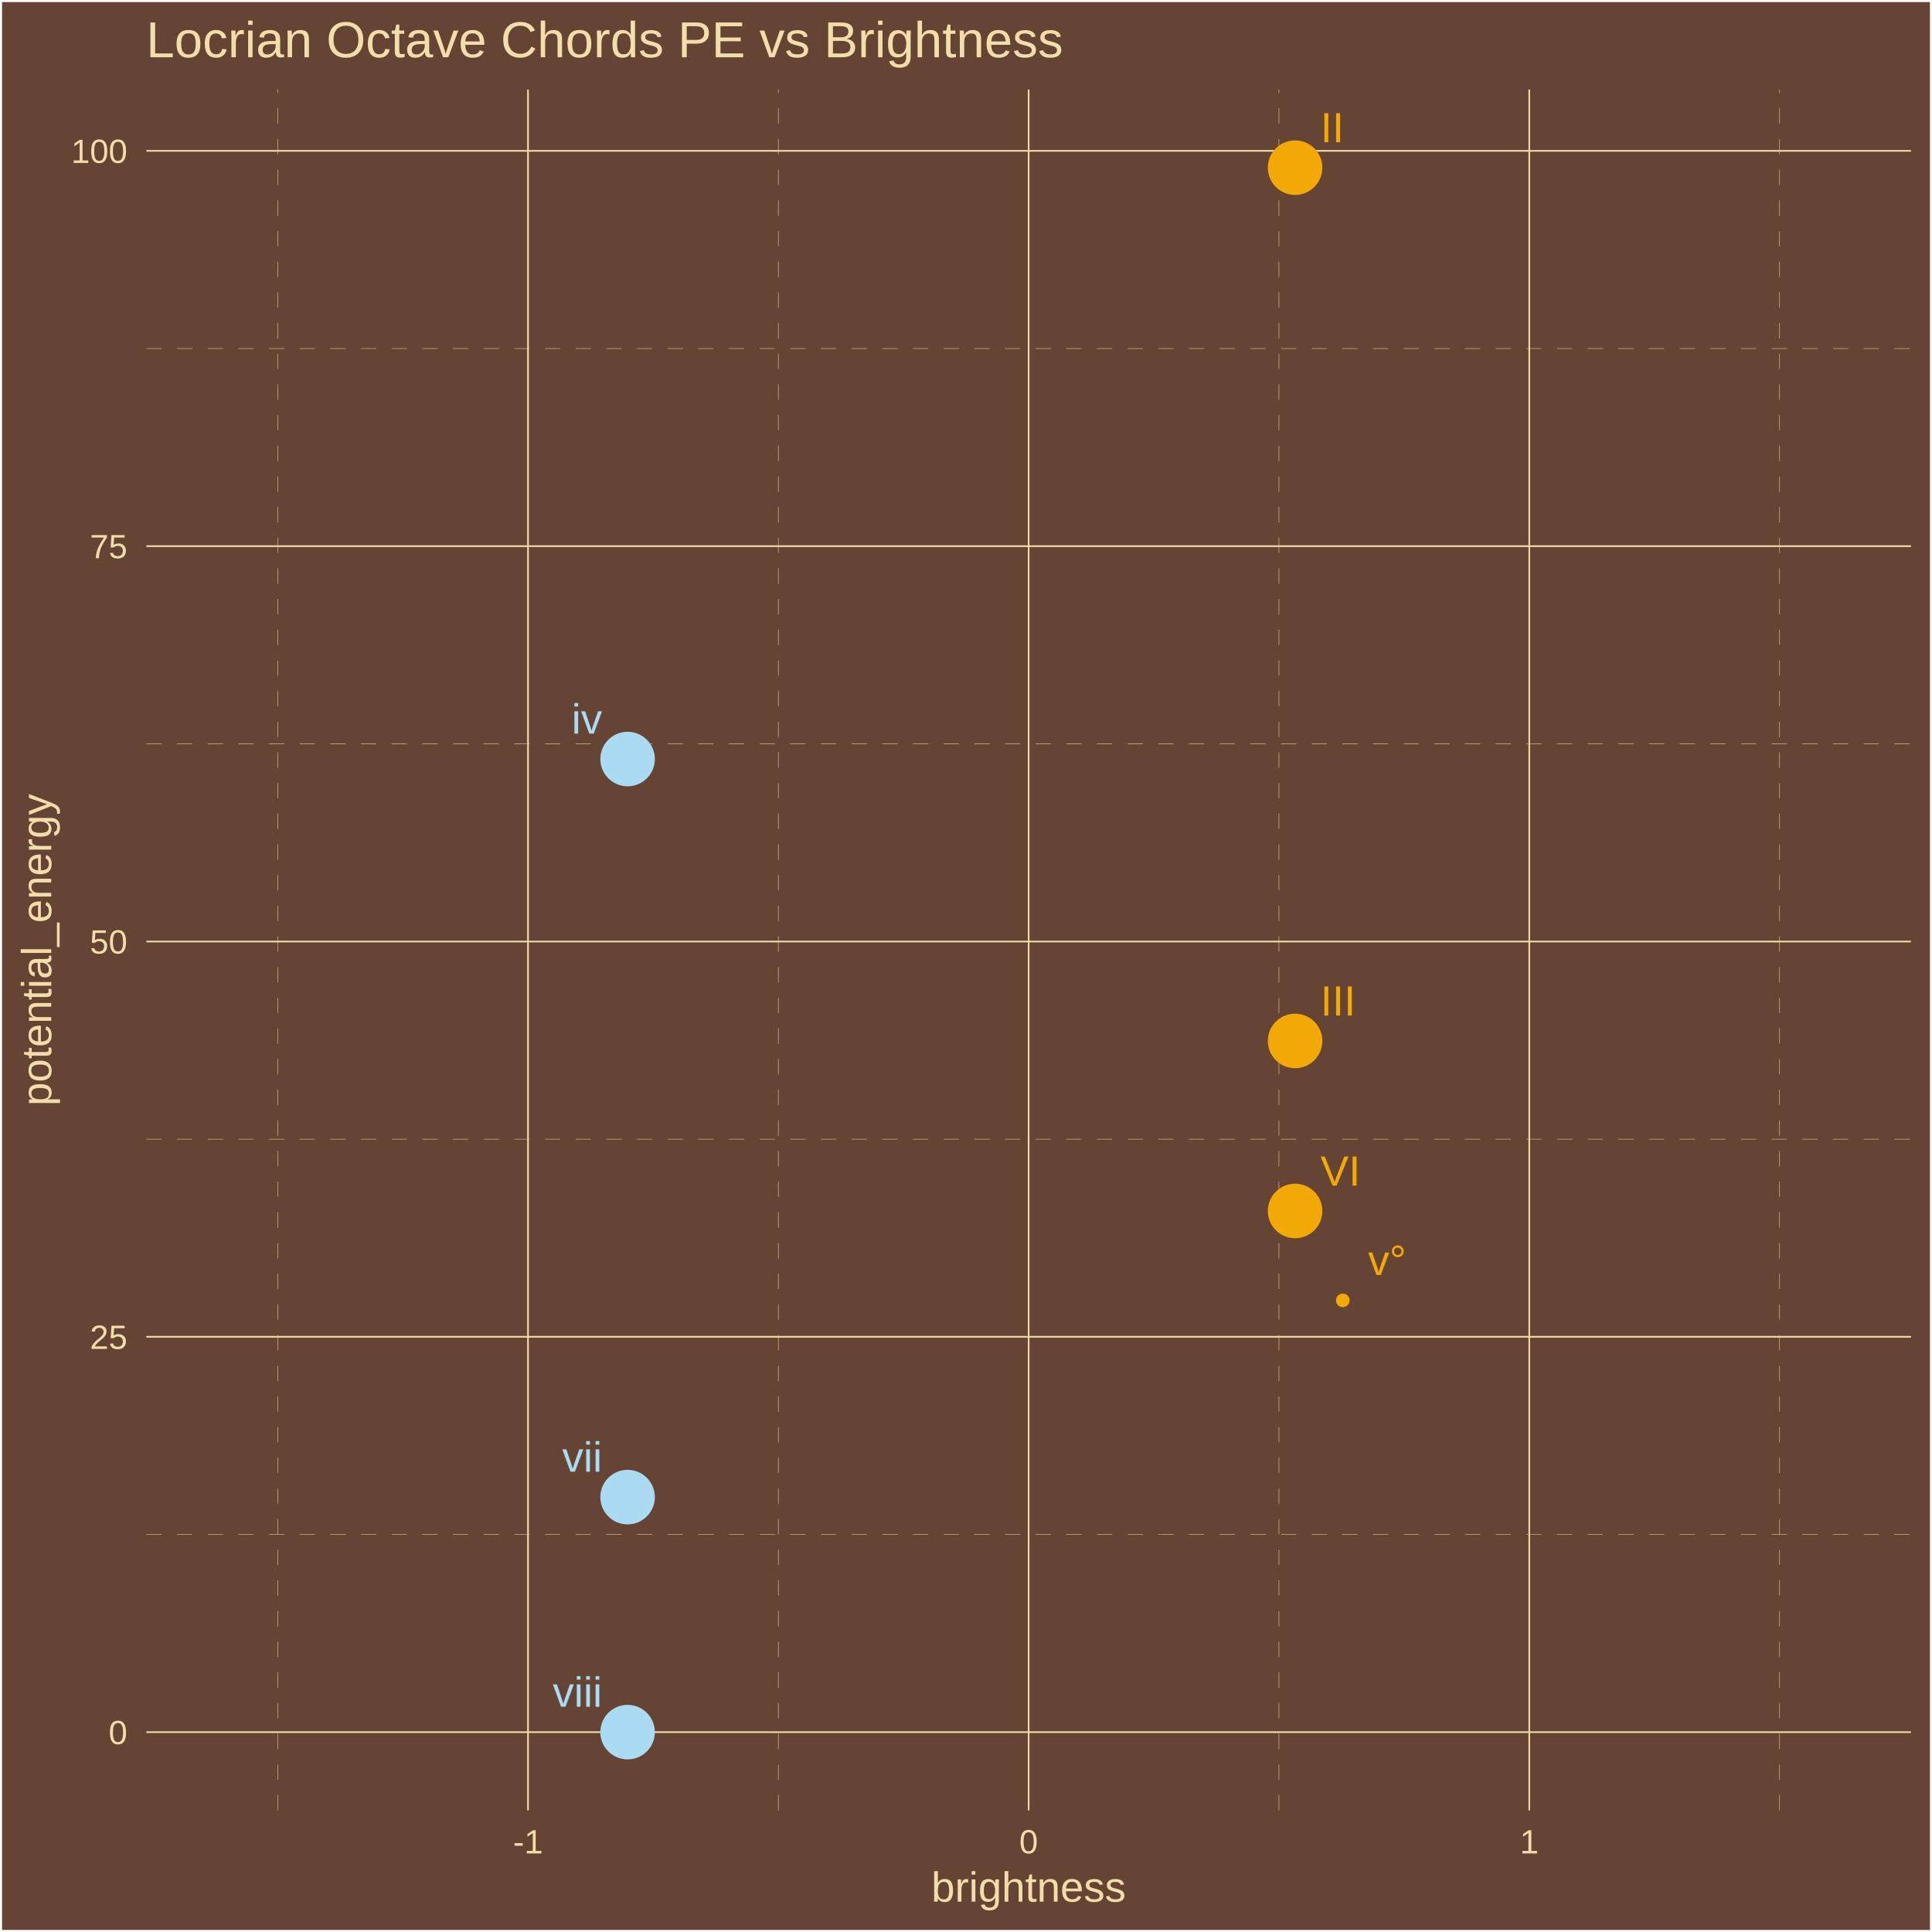
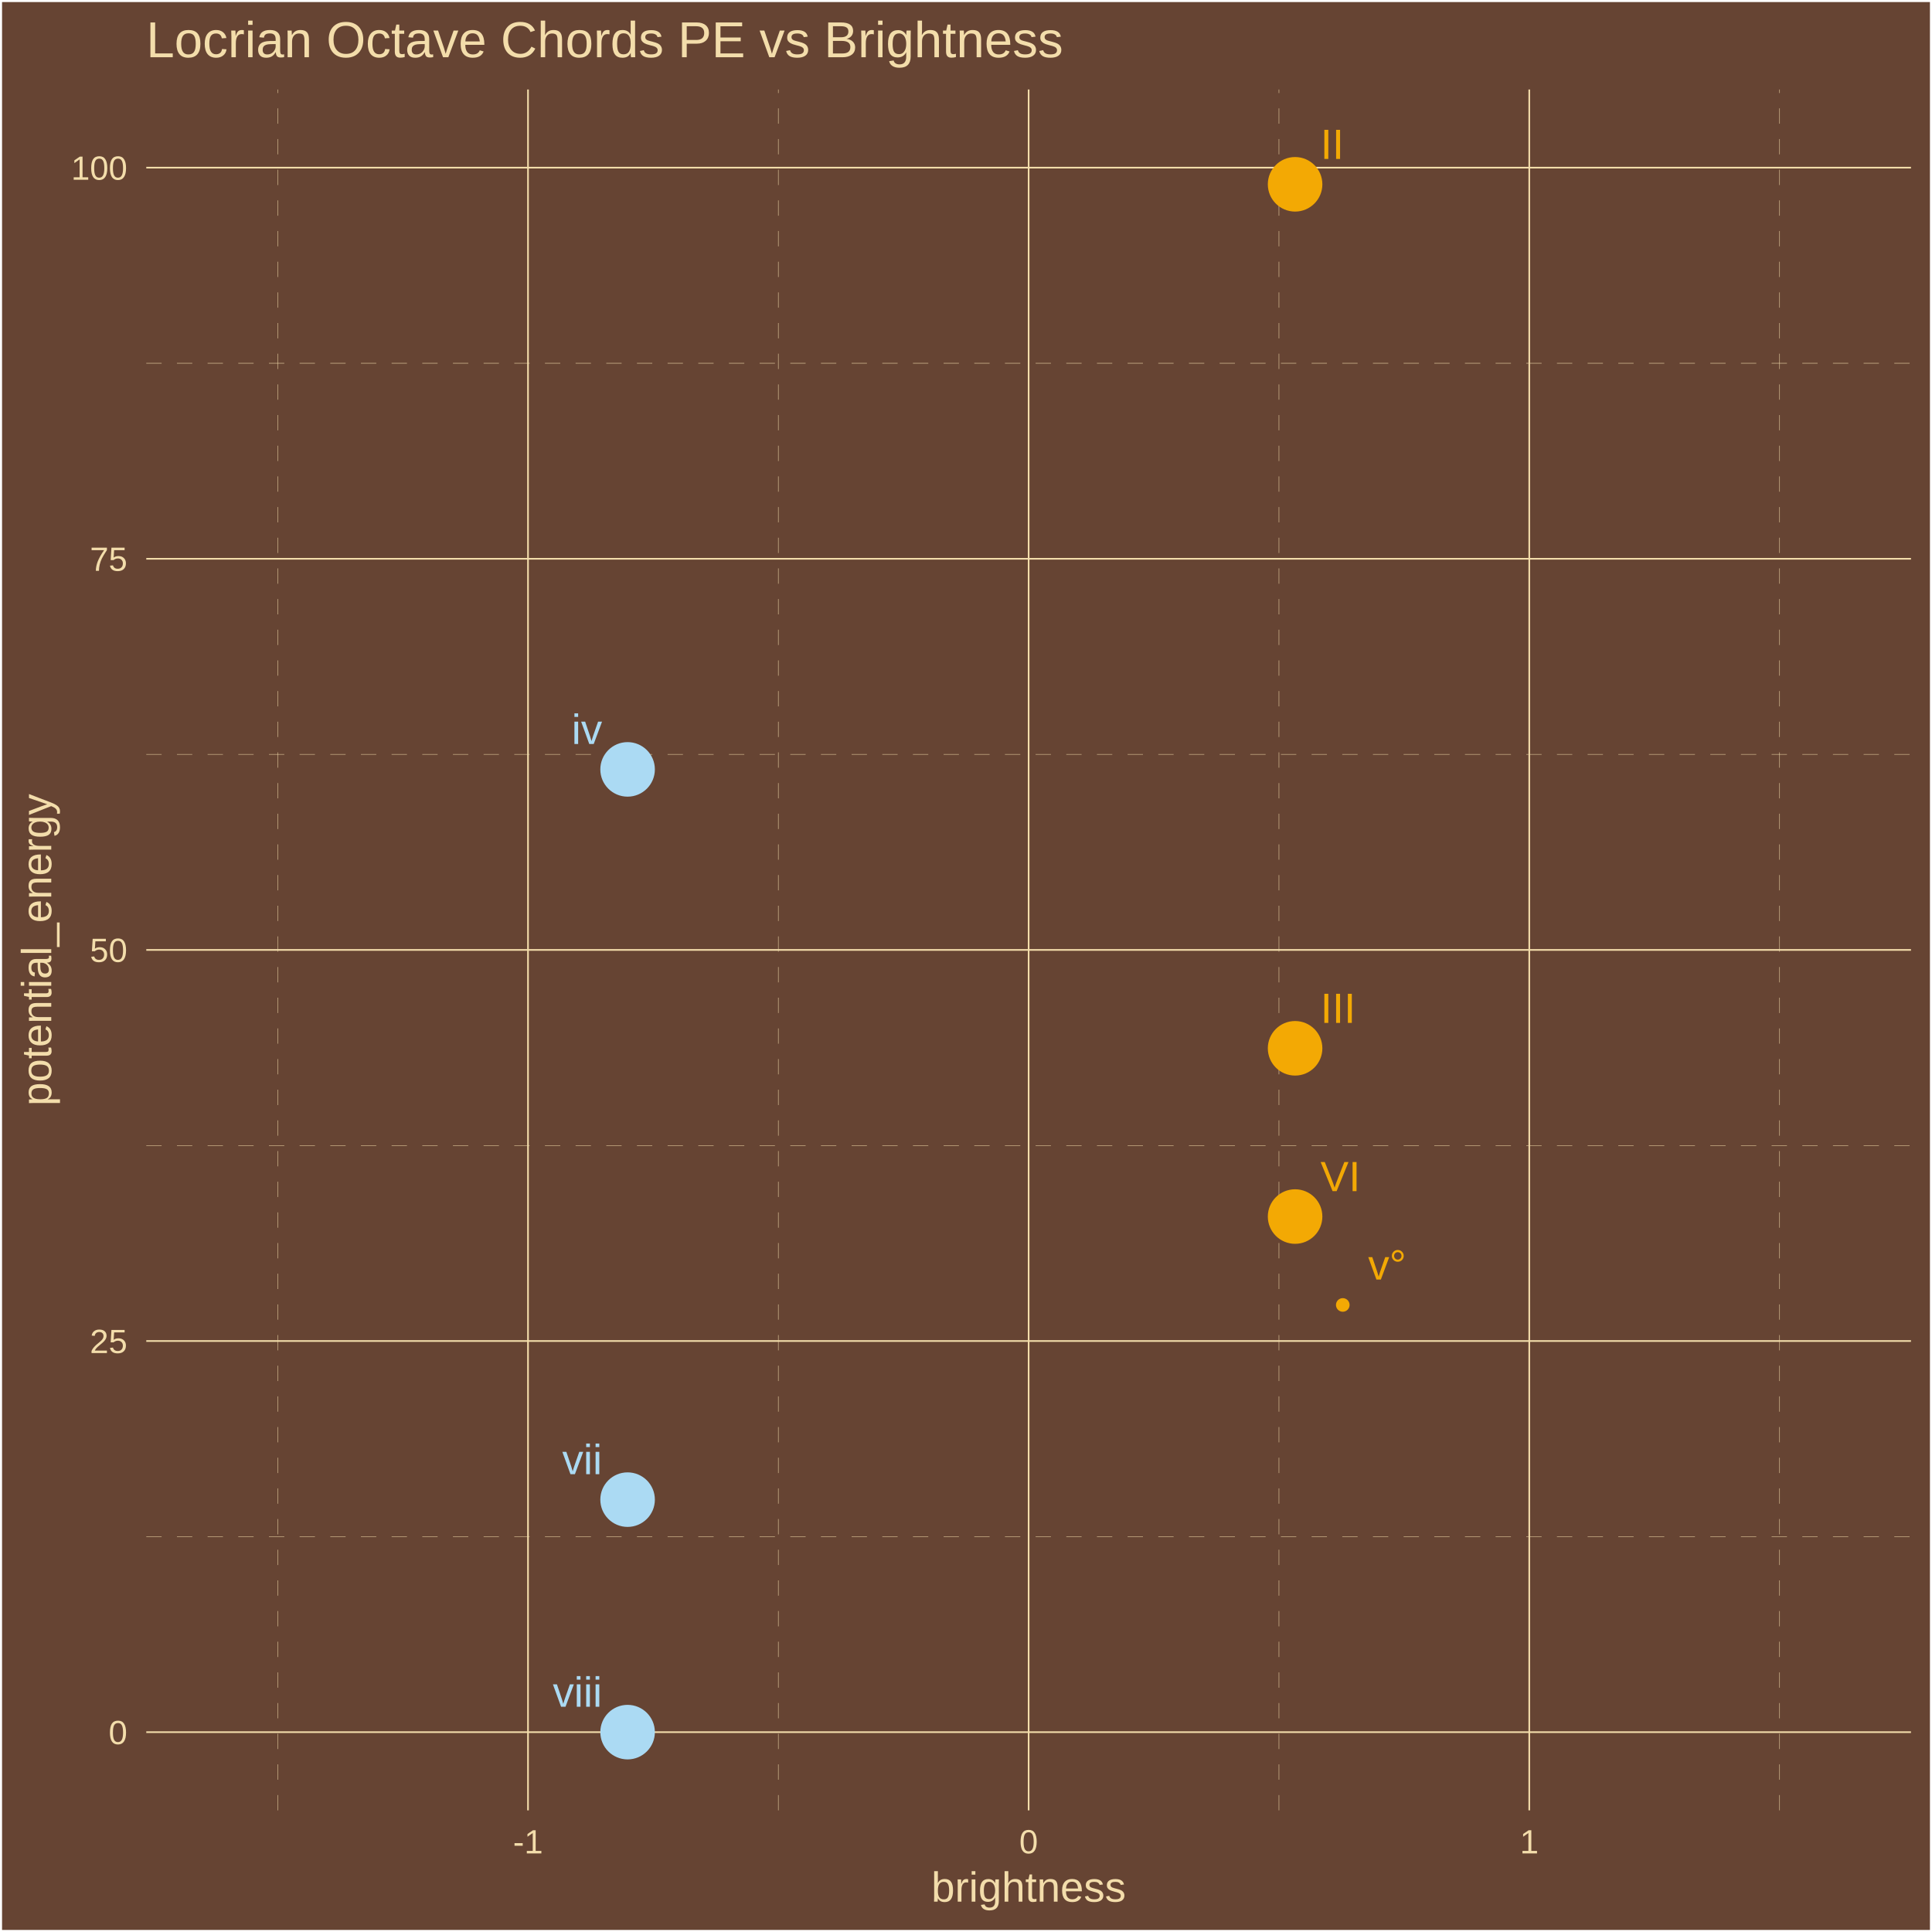
<svg xmlns="http://www.w3.org/2000/svg" class="svglite" width="504.00pt" height="504.00pt" viewBox="0 0 504.00 504.00">
  <defs>
    <style type="text/css">
    .svglite line, .svglite polyline, .svglite polygon, .svglite path, .svglite rect, .svglite circle {
      fill: none;
      stroke: #000000;
      stroke-linecap: round;
      stroke-linejoin: round;
      stroke-miterlimit: 10.00;
    }
    .svglite text {
      white-space: pre;
    }
  </style>
  </defs>
  <rect width="100%" height="100%" style="stroke: none; fill: #664433;" />
  <defs>
    <clipPath id="cpMC4wMHw1MDQuMDB8MC4wMHw1MDQuMDA=">
      <rect x="0.00" y="0.00" width="504.00" height="504.00" />
    </clipPath>
  </defs>
  <g clip-path="url(#cpMC4wMHw1MDQuMDB8MC4wMHw1MDQuMDA=)">
    <rect x="0.00" y="0" width="504.00" height="504.00" style="stroke-width: 1.07; stroke: #FFFFFF; fill: #664433;" />
  </g>
  <defs>
    <clipPath id="cpMzguMTZ8NDk4LjUyfDIzLjM0fDQ3Mi4yNw==">
      <rect x="38.16" y="23.34" width="460.36" height="448.93" />
    </clipPath>
  </defs>
  <g clip-path="url(#cpMzguMTZ8NDk4LjUyfDIzLjM0fDQ3Mi4yNw==)">
    <rect x="38.16" y="23.34" width="460.36" height="448.93" style="stroke-width: 1.07; stroke: none; fill: #664433;" />
-     <polyline points="38.16,400.30 498.52,400.30 " style="stroke-width: 0.11; stroke: #F3DDAB; stroke-dasharray: 4.00,4.00; stroke-linecap: butt;" />
-     <polyline points="38.16,297.17 498.52,297.17 " style="stroke-width: 0.11; stroke: #F3DDAB; stroke-dasharray: 4.00,4.00; stroke-linecap: butt;" />
-     <polyline points="38.16,194.04 498.52,194.04 " style="stroke-width: 0.11; stroke: #F3DDAB; stroke-dasharray: 4.00,4.00; stroke-linecap: butt;" />
-     <polyline points="38.16,90.92 498.52,90.92 " style="stroke-width: 0.11; stroke: #F3DDAB; stroke-dasharray: 4.00,4.00; stroke-linecap: butt;" />
+     <polyline points="38.16,400.85 498.52,400.85 " style="stroke-width: 0.11; stroke: #F3DDAB; stroke-dasharray: 4.00,4.00; stroke-linecap: butt;" />
+     <polyline points="38.16,298.82 498.52,298.82 " style="stroke-width: 0.11; stroke: #F3DDAB; stroke-dasharray: 4.00,4.00; stroke-linecap: butt;" />
+     <polyline points="38.16,196.79 498.52,196.79 " style="stroke-width: 0.11; stroke: #F3DDAB; stroke-dasharray: 4.00,4.00; stroke-linecap: butt;" />
+     <polyline points="38.16,94.76 498.52,94.76 " style="stroke-width: 0.11; stroke: #F3DDAB; stroke-dasharray: 4.00,4.00; stroke-linecap: butt;" />
    <polyline points="72.44,472.27 72.44,23.34 " style="stroke-width: 0.11; stroke: #F3DDAB; stroke-dasharray: 4.00,4.00; stroke-linecap: butt;" />
    <polyline points="203.04,472.27 203.04,23.34 " style="stroke-width: 0.11; stroke: #F3DDAB; stroke-dasharray: 4.00,4.00; stroke-linecap: butt;" />
    <polyline points="333.64,472.27 333.64,23.34 " style="stroke-width: 0.11; stroke: #F3DDAB; stroke-dasharray: 4.00,4.00; stroke-linecap: butt;" />
    <polyline points="464.24,472.27 464.24,23.34 " style="stroke-width: 0.11; stroke: #F3DDAB; stroke-dasharray: 4.00,4.00; stroke-linecap: butt;" />
    <polyline points="38.16,451.86 498.52,451.86 " style="stroke-width: 0.43; stroke: #F3DDAB; stroke-linecap: butt;" />
-     <polyline points="38.16,348.73 498.52,348.73 " style="stroke-width: 0.43; stroke: #F3DDAB; stroke-linecap: butt;" />
-     <polyline points="38.16,245.61 498.52,245.61 " style="stroke-width: 0.43; stroke: #F3DDAB; stroke-linecap: butt;" />
-     <polyline points="38.16,142.48 498.52,142.48 " style="stroke-width: 0.43; stroke: #F3DDAB; stroke-linecap: butt;" />
-     <polyline points="38.16,39.35 498.52,39.35 " style="stroke-width: 0.43; stroke: #F3DDAB; stroke-linecap: butt;" />
+     <polyline points="38.16,349.83 498.52,349.83 " style="stroke-width: 0.43; stroke: #F3DDAB; stroke-linecap: butt;" />
+     <polyline points="38.16,247.80 498.52,247.80 " style="stroke-width: 0.43; stroke: #F3DDAB; stroke-linecap: butt;" />
+     <polyline points="38.16,145.77 498.52,145.77 " style="stroke-width: 0.43; stroke: #F3DDAB; stroke-linecap: butt;" />
+     <polyline points="38.16,43.74 498.52,43.74 " style="stroke-width: 0.43; stroke: #F3DDAB; stroke-linecap: butt;" />
    <polyline points="137.74,472.27 137.74,23.34 " style="stroke-width: 0.43; stroke: #F3DDAB; stroke-linecap: butt;" />
    <polyline points="268.34,472.27 268.34,23.34 " style="stroke-width: 0.43; stroke: #F3DDAB; stroke-linecap: butt;" />
    <polyline points="398.94,472.27 398.94,23.34 " style="stroke-width: 0.43; stroke: #F3DDAB; stroke-linecap: butt;" />
    <circle cx="163.72" cy="451.86" r="6.76" style="stroke-width: 0.71; stroke: #ABDAF3; fill: #ABDAF3;" />
-     <circle cx="163.72" cy="390.55" r="6.76" style="stroke-width: 0.71; stroke: #ABDAF3; fill: #ABDAF3;" />
-     <circle cx="337.85" cy="315.91" r="6.76" style="stroke-width: 0.71; stroke: #F3A904; fill: #F3A904;" />
-     <circle cx="350.29" cy="339.23" r="1.42" style="stroke-width: 0.71; stroke: #F3A904; fill: #F3A904;" />
-     <circle cx="163.72" cy="198.01" r="6.76" style="stroke-width: 0.71; stroke: #ABDAF3; fill: #ABDAF3;" />
-     <circle cx="337.85" cy="271.55" r="6.76" style="stroke-width: 0.71; stroke: #F3A904; fill: #F3A904;" />
-     <circle cx="337.85" cy="43.74" r="6.76" style="stroke-width: 0.71; stroke: #F3A904; fill: #F3A904;" />
+     <circle cx="163.72" cy="391.21" r="6.76" style="stroke-width: 0.71; stroke: #ABDAF3; fill: #ABDAF3;" />
+     <circle cx="337.85" cy="317.36" r="6.76" style="stroke-width: 0.71; stroke: #F3A904; fill: #F3A904;" />
+     <circle cx="350.29" cy="340.42" r="1.42" style="stroke-width: 0.71; stroke: #F3A904; fill: #F3A904;" />
+     <circle cx="163.72" cy="200.71" r="6.76" style="stroke-width: 0.71; stroke: #ABDAF3; fill: #ABDAF3;" />
+     <circle cx="337.85" cy="273.47" r="6.76" style="stroke-width: 0.71; stroke: #F3A904; fill: #F3A904;" />
+     <circle cx="337.85" cy="48.08" r="6.76" style="stroke-width: 0.71; stroke: #F3A904; fill: #F3A904;" />
    <polygon points="138.62,451.86 161.56,451.86 161.47,451.86 161.82,451.84 162.16,451.77 162.48,451.65 162.78,451.48 163.05,451.26 163.28,451.00 163.47,450.70 163.60,450.38 163.69,450.05 163.72,449.70 163.72,449.70 163.72,431.71 163.72,431.71 163.69,431.36 163.60,431.02 163.47,430.70 163.28,430.41 163.05,430.15 162.78,429.93 162.48,429.76 162.16,429.63 161.82,429.56 161.56,429.55 138.62,429.55 138.88,429.56 138.53,429.55 138.18,429.59 137.85,429.69 137.54,429.84 137.25,430.03 137.00,430.28 136.79,430.55 136.63,430.86 136.52,431.19 136.46,431.53 136.46,431.71 136.46,449.70 136.46,449.53 136.46,449.87 136.52,450.22 136.63,450.55 136.79,450.85 137.00,451.13 137.25,451.37 137.54,451.57 137.85,451.72 138.18,451.82 138.53,451.86 " style="stroke-width: nan; stroke: none;" />
    <text x="157.09" y="445.24" text-anchor="end" style="font-size: 11.04px;fill: #ABDAF3; font-family: &quot;Arial&quot;;" textLength="12.86px" lengthAdjust="spacingAndGlyphs">viii</text>
-     <polygon points="141.06,390.55 161.56,390.55 161.47,390.55 161.82,390.54 162.16,390.47 162.48,390.35 162.78,390.17 163.05,389.95 163.28,389.69 163.47,389.40 163.60,389.08 163.69,388.74 163.72,388.39 163.72,388.39 163.72,370.40 163.72,370.40 163.69,370.06 163.60,369.72 163.47,369.40 163.28,369.10 163.05,368.84 162.78,368.62 162.48,368.45 162.16,368.33 161.82,368.26 161.56,368.24 141.06,368.24 141.32,368.26 140.98,368.24 140.63,368.29 140.30,368.38 139.98,368.53 139.70,368.73 139.45,368.97 139.24,369.25 139.08,369.56 138.97,369.88 138.91,370.23 138.90,370.40 138.90,388.39 138.91,388.22 138.91,388.57 138.97,388.91 139.08,389.24 139.24,389.55 139.45,389.83 139.70,390.07 139.98,390.27 140.30,390.41 140.63,390.51 140.98,390.55 " style="stroke-width: nan; stroke: none;" />
-     <text x="157.09" y="383.93" text-anchor="end" style="font-size: 11.04px;fill: #ABDAF3; font-family: &quot;Arial&quot;;" textLength="10.41px" lengthAdjust="spacingAndGlyphs">vii</text>
-     <polygon points="340.01,315.91 360.51,315.91 360.43,315.91 360.78,315.90 361.12,315.83 361.44,315.70 361.74,315.53 362.01,315.31 362.24,315.05 362.43,314.76 362.56,314.44 362.65,314.10 362.67,313.75 362.67,313.75 362.67,295.76 362.67,295.76 362.65,295.41 362.56,295.07 362.43,294.76 362.24,294.46 362.01,294.20 361.74,293.98 361.44,293.81 361.12,293.68 360.78,293.61 360.51,293.60 340.01,293.60 340.27,293.61 339.92,293.60 339.58,293.64 339.24,293.74 338.93,293.89 338.64,294.09 338.39,294.33 338.18,294.60 338.02,294.91 337.91,295.24 337.86,295.59 337.85,295.76 337.85,313.75 337.86,313.58 337.86,313.93 337.91,314.27 338.02,314.60 338.18,314.91 338.39,315.18 338.64,315.42 338.93,315.62 339.24,315.77 339.58,315.87 339.92,315.91 " style="stroke-width: nan; stroke: none;" />
-     <text x="344.47" y="309.29" style="font-size: 11.04px;fill: #F3A904; font-family: &quot;Arial&quot;;" textLength="10.43px" lengthAdjust="spacingAndGlyphs">VI</text>
-     <polygon points="352.45,339.23 372.46,339.23 372.37,339.22 372.72,339.21 373.06,339.14 373.38,339.02 373.68,338.84 373.95,338.62 374.18,338.36 374.37,338.07 374.50,337.75 374.59,337.41 374.62,337.07 374.62,337.07 374.62,319.07 374.62,319.07 374.59,318.73 374.50,318.39 374.37,318.07 374.18,317.77 373.95,317.51 373.68,317.29 373.38,317.12 373.06,317.00 372.72,316.93 372.46,316.91 352.45,316.91 352.71,316.93 352.36,316.91 352.02,316.96 351.68,317.05 351.37,317.20 351.08,317.40 350.83,317.64 350.62,317.92 350.46,318.23 350.35,318.56 350.29,318.90 350.29,319.07 350.29,337.07 350.29,336.89 350.29,337.24 350.35,337.58 350.46,337.91 350.62,338.22 350.83,338.50 351.08,338.74 351.37,338.94 351.68,339.08 352.02,339.18 352.36,339.22 " style="stroke-width: nan; stroke: none;" />
-     <text x="356.91" y="332.60" style="font-size: 11.04px;fill: #F3A904; font-family: &quot;Arial&quot;;" textLength="9.93px" lengthAdjust="spacingAndGlyphs">v°</text>
-     <polygon points="143.51,198.01 161.56,198.01 161.47,198.01 161.82,198.00 162.16,197.93 162.48,197.80 162.78,197.63 163.05,197.41 163.28,197.15 163.47,196.86 163.60,196.54 163.69,196.20 163.72,195.85 163.72,195.85 163.72,177.86 163.72,177.86 163.69,177.51 163.60,177.17 163.47,176.85 163.28,176.56 163.05,176.30 162.78,176.08 162.48,175.91 162.16,175.78 161.82,175.71 161.56,175.70 143.51,175.70 143.77,175.71 143.43,175.70 143.08,175.74 142.75,175.84 142.43,175.99 142.15,176.19 141.90,176.43 141.69,176.70 141.53,177.01 141.41,177.34 141.36,177.68 141.35,177.86 141.35,195.85 141.36,195.68 141.36,196.03 141.41,196.37 141.53,196.70 141.69,197.01 141.90,197.28 142.15,197.52 142.43,197.72 142.75,197.87 143.08,197.97 143.43,198.01 " style="stroke-width: nan; stroke: none;" />
-     <text x="157.09" y="191.39" text-anchor="end" style="font-size: 11.04px;fill: #ABDAF3; font-family: &quot;Arial&quot;;" textLength="7.96px" lengthAdjust="spacingAndGlyphs">iv</text>
-     <polygon points="340.01,271.55 359.29,271.55 359.20,271.55 359.55,271.53 359.89,271.46 360.22,271.34 360.52,271.17 360.79,270.95 361.02,270.69 361.20,270.39 361.34,270.07 361.42,269.74 361.45,269.39 361.45,269.39 361.45,251.40 361.45,251.40 361.42,251.05 361.34,250.71 361.20,250.39 361.02,250.10 360.79,249.84 360.52,249.62 360.22,249.45 359.89,249.32 359.55,249.25 359.29,249.24 340.01,249.24 340.27,249.25 339.92,249.24 339.58,249.28 339.24,249.38 338.93,249.53 338.64,249.72 338.39,249.96 338.18,250.24 338.02,250.55 337.91,250.88 337.86,251.22 337.85,251.40 337.85,269.39 337.86,269.22 337.86,269.56 337.91,269.91 338.02,270.24 338.18,270.54 338.39,270.82 338.64,271.06 338.93,271.26 339.24,271.41 339.58,271.51 339.92,271.55 " style="stroke-width: nan; stroke: none;" />
-     <text x="344.47" y="264.93" style="font-size: 11.04px;fill: #F3A904; font-family: &quot;Arial&quot;;" textLength="9.20px" lengthAdjust="spacingAndGlyphs">III</text>
-     <polygon points="340.01,43.74 356.22,43.74 356.14,43.74 356.48,43.73 356.82,43.66 357.15,43.53 357.45,43.36 357.72,43.14 357.95,42.88 358.14,42.59 358.27,42.27 358.36,41.93 358.38,41.58 358.38,41.58 358.38,23.59 358.38,23.59 358.36,23.24 358.27,22.90 358.14,22.59 357.95,22.29 357.72,22.03 357.45,21.81 357.15,21.64 356.82,21.51 356.48,21.44 356.22,21.43 340.01,21.43 340.27,21.44 339.92,21.43 339.58,21.47 339.24,21.57 338.93,21.72 338.64,21.92 338.39,22.16 338.18,22.43 338.02,22.74 337.91,23.07 337.86,23.42 337.85,23.59 337.85,41.58 337.86,41.41 337.86,41.76 337.91,42.10 338.02,42.43 338.18,42.74 338.39,43.01 338.64,43.25 338.93,43.45 339.24,43.60 339.58,43.70 339.92,43.74 " style="stroke-width: nan; stroke: none;" />
-     <text x="344.47" y="37.12" style="font-size: 11.04px;fill: #F3A904; font-family: &quot;Arial&quot;;" textLength="6.13px" lengthAdjust="spacingAndGlyphs">II</text>
+     <polygon points="141.06,391.21 161.56,391.21 161.47,391.20 161.82,391.19 162.16,391.12 162.48,391.00 162.78,390.82 163.05,390.60 163.28,390.34 163.47,390.05 163.60,389.73 163.69,389.39 163.72,389.05 163.72,389.05 163.72,371.05 163.72,371.05 163.69,370.71 163.60,370.37 163.47,370.05 163.28,369.76 163.05,369.50 162.78,369.28 162.48,369.10 162.16,368.98 161.82,368.91 161.56,368.89 141.06,368.89 141.32,368.91 140.98,368.90 140.63,368.94 140.30,369.03 139.98,369.18 139.70,369.38 139.45,369.62 139.24,369.90 139.08,370.21 138.97,370.54 138.91,370.88 138.90,371.05 138.90,389.05 138.91,388.87 138.91,389.22 138.97,389.56 139.08,389.89 139.24,390.20 139.45,390.48 139.70,390.72 139.98,390.92 140.30,391.07 140.63,391.16 140.98,391.20 " style="stroke-width: nan; stroke: none;" />
+     <text x="157.09" y="384.58" text-anchor="end" style="font-size: 11.04px;fill: #ABDAF3; font-family: &quot;Arial&quot;;" textLength="10.41px" lengthAdjust="spacingAndGlyphs">vii</text>
+     <polygon points="340.01,317.36 360.51,317.36 360.43,317.36 360.78,317.34 361.12,317.27 361.44,317.15 361.74,316.98 362.01,316.76 362.24,316.50 362.43,316.20 362.56,315.88 362.65,315.54 362.67,315.20 362.67,315.20 362.67,297.20 362.67,297.20 362.65,296.86 362.56,296.52 362.43,296.20 362.24,295.91 362.01,295.65 361.74,295.43 361.44,295.25 361.12,295.13 360.78,295.06 360.51,295.04 340.01,295.04 340.27,295.06 339.92,295.05 339.58,295.09 339.24,295.19 338.93,295.33 338.64,295.53 338.39,295.77 338.18,296.05 338.02,296.36 337.91,296.69 337.86,297.03 337.85,297.20 337.85,315.20 337.86,315.02 337.86,315.37 337.91,315.71 338.02,316.04 338.18,316.35 338.39,316.63 338.64,316.87 338.93,317.07 339.24,317.22 339.58,317.31 339.92,317.36 " style="stroke-width: nan; stroke: none;" />
+     <text x="344.47" y="310.73" style="font-size: 11.04px;fill: #F3A904; font-family: &quot;Arial&quot;;" textLength="10.43px" lengthAdjust="spacingAndGlyphs">VI</text>
+     <polygon points="352.45,340.42 372.46,340.42 372.37,340.42 372.72,340.41 373.06,340.34 373.38,340.21 373.68,340.04 373.95,339.82 374.18,339.56 374.37,339.27 374.50,338.95 374.59,338.61 374.62,338.26 374.62,338.26 374.62,320.27 374.62,320.27 374.59,319.92 374.50,319.59 374.37,319.27 374.18,318.97 373.95,318.71 373.68,318.49 373.38,318.32 373.06,318.20 372.72,318.13 372.46,318.11 352.45,318.11 352.71,318.13 352.36,318.11 352.02,318.15 351.68,318.25 351.37,318.40 351.08,318.60 350.83,318.84 350.62,319.12 350.46,319.42 350.35,319.75 350.29,320.10 350.29,320.27 350.29,338.26 350.29,338.09 350.29,338.44 350.35,338.78 350.46,339.11 350.62,339.42 350.83,339.70 351.08,339.94 351.37,340.13 351.68,340.28 352.02,340.38 352.36,340.42 " style="stroke-width: nan; stroke: none;" />
+     <text x="356.91" y="333.80" style="font-size: 11.04px;fill: #F3A904; font-family: &quot;Arial&quot;;" textLength="9.93px" lengthAdjust="spacingAndGlyphs">v°</text>
+     <polygon points="143.51,200.71 161.56,200.71 161.47,200.71 161.82,200.70 162.16,200.63 162.48,200.50 162.78,200.33 163.05,200.11 163.28,199.85 163.47,199.55 163.60,199.23 163.69,198.90 163.72,198.55 163.72,198.55 163.72,180.56 163.72,180.56 163.69,180.21 163.60,179.87 163.47,179.55 163.28,179.26 163.05,179.00 162.78,178.78 162.48,178.61 162.16,178.48 161.82,178.41 161.56,178.40 143.51,178.40 143.77,178.41 143.43,178.40 143.08,178.44 142.75,178.54 142.43,178.69 142.15,178.88 141.90,179.13 141.69,179.40 141.53,179.71 141.41,180.04 141.36,180.38 141.35,180.56 141.35,198.55 141.36,198.38 141.36,198.72 141.41,199.07 141.53,199.40 141.69,199.71 141.90,199.98 142.15,200.22 142.43,200.42 142.75,200.57 143.08,200.67 143.43,200.71 " style="stroke-width: nan; stroke: none;" />
+     <text x="157.09" y="194.09" text-anchor="end" style="font-size: 11.04px;fill: #ABDAF3; font-family: &quot;Arial&quot;;" textLength="7.96px" lengthAdjust="spacingAndGlyphs">iv</text>
+     <polygon points="340.01,273.47 359.29,273.47 359.20,273.47 359.55,273.45 359.89,273.38 360.22,273.26 360.52,273.08 360.79,272.87 361.02,272.60 361.20,272.31 361.34,271.99 361.42,271.65 361.45,271.31 361.45,271.31 361.45,253.31 361.45,253.31 361.42,252.97 361.34,252.63 361.20,252.31 361.02,252.02 360.79,251.76 360.52,251.54 360.22,251.36 359.89,251.24 359.55,251.17 359.29,251.15 340.01,251.15 340.27,251.17 339.92,251.16 339.58,251.20 339.24,251.29 338.93,251.44 338.64,251.64 338.39,251.88 338.18,252.16 338.02,252.47 337.91,252.80 337.86,253.14 337.85,253.31 337.85,271.31 337.86,271.13 337.86,271.48 337.91,271.82 338.02,272.15 338.18,272.46 338.39,272.74 338.64,272.98 338.93,273.18 339.24,273.33 339.58,273.42 339.92,273.47 " style="stroke-width: nan; stroke: none;" />
+     <text x="344.47" y="266.84" style="font-size: 11.04px;fill: #F3A904; font-family: &quot;Arial&quot;;" textLength="9.20px" lengthAdjust="spacingAndGlyphs">III</text>
+     <polygon points="340.01,48.08 356.22,48.08 356.14,48.08 356.48,48.07 356.82,48.00 357.15,47.87 357.45,47.70 357.72,47.48 357.95,47.22 358.14,46.93 358.27,46.61 358.36,46.27 358.38,45.92 358.38,45.92 358.38,27.93 358.38,27.93 358.36,27.58 358.27,27.25 358.14,26.93 357.95,26.63 357.72,26.37 357.45,26.15 357.15,25.98 356.82,25.85 356.48,25.78 356.22,25.77 340.01,25.77 340.27,25.78 339.92,25.77 339.58,25.81 339.24,25.91 338.93,26.06 338.64,26.26 338.39,26.50 338.18,26.77 338.02,27.08 337.91,27.41 337.86,27.76 337.85,27.93 337.85,45.92 337.86,45.75 337.86,46.10 337.91,46.44 338.02,46.77 338.18,47.08 338.39,47.35 338.64,47.60 338.93,47.79 339.24,47.94 339.58,48.04 339.92,48.08 " style="stroke-width: nan; stroke: none;" />
+     <text x="344.47" y="41.46" style="font-size: 11.04px;fill: #F3A904; font-family: &quot;Arial&quot;;" textLength="6.13px" lengthAdjust="spacingAndGlyphs">II</text>
  </g>
  <g clip-path="url(#cpMC4wMHw1MDQuMDB8MC4wMHw1MDQuMDA=)">
    <text x="33.23" y="455.01" text-anchor="end" style="font-size: 8.80px;fill: #F3DDAB; font-family: &quot;Arial&quot;;" textLength="4.90px" lengthAdjust="spacingAndGlyphs">0</text>
-     <text x="33.23" y="351.89" text-anchor="end" style="font-size: 8.80px;fill: #F3DDAB; font-family: &quot;Arial&quot;;" textLength="9.79px" lengthAdjust="spacingAndGlyphs">25</text>
-     <text x="33.23" y="248.76" text-anchor="end" style="font-size: 8.80px;fill: #F3DDAB; font-family: &quot;Arial&quot;;" textLength="9.79px" lengthAdjust="spacingAndGlyphs">50</text>
-     <text x="33.23" y="145.63" text-anchor="end" style="font-size: 8.80px;fill: #F3DDAB; font-family: &quot;Arial&quot;;" textLength="9.79px" lengthAdjust="spacingAndGlyphs">75</text>
-     <text x="33.23" y="42.51" text-anchor="end" style="font-size: 8.80px;fill: #F3DDAB; font-family: &quot;Arial&quot;;" textLength="14.69px" lengthAdjust="spacingAndGlyphs">100</text>
+     <text x="33.23" y="352.98" text-anchor="end" style="font-size: 8.80px;fill: #F3DDAB; font-family: &quot;Arial&quot;;" textLength="9.79px" lengthAdjust="spacingAndGlyphs">25</text>
+     <text x="33.23" y="250.95" text-anchor="end" style="font-size: 8.80px;fill: #F3DDAB; font-family: &quot;Arial&quot;;" textLength="9.79px" lengthAdjust="spacingAndGlyphs">50</text>
+     <text x="33.23" y="148.92" text-anchor="end" style="font-size: 8.80px;fill: #F3DDAB; font-family: &quot;Arial&quot;;" textLength="9.79px" lengthAdjust="spacingAndGlyphs">75</text>
+     <text x="33.23" y="46.90" text-anchor="end" style="font-size: 8.80px;fill: #F3DDAB; font-family: &quot;Arial&quot;;" textLength="14.69px" lengthAdjust="spacingAndGlyphs">100</text>
    <text x="137.74" y="483.50" text-anchor="middle" style="font-size: 8.80px;fill: #F3DDAB; font-family: &quot;Arial&quot;;" textLength="7.83px" lengthAdjust="spacingAndGlyphs">-1</text>
    <text x="268.34" y="483.50" text-anchor="middle" style="font-size: 8.80px;fill: #F3DDAB; font-family: &quot;Arial&quot;;" textLength="4.90px" lengthAdjust="spacingAndGlyphs">0</text>
    <text x="398.94" y="483.50" text-anchor="middle" style="font-size: 8.80px;fill: #F3DDAB; font-family: &quot;Arial&quot;;" textLength="4.90px" lengthAdjust="spacingAndGlyphs">1</text>
    <text x="268.34" y="496.09" text-anchor="middle" style="font-size: 11.00px;fill: #F3DDAB; font-family: &quot;Arial&quot;;" textLength="50.76px" lengthAdjust="spacingAndGlyphs">brightness</text>
    <text transform="translate(13.37,247.80) rotate(-90)" text-anchor="middle" style="font-size: 11.00px;fill: #F3DDAB; font-family: &quot;Arial&quot;;" textLength="81.35px" lengthAdjust="spacingAndGlyphs">potential_energy</text>
    <text x="38.16" y="14.94" style="font-size: 13.20px;fill: #F3DDAB; font-family: &quot;Arial&quot;;" textLength="239.01px" lengthAdjust="spacingAndGlyphs">Locrian Octave Chords PE vs Brightness</text>
  </g>
</svg>
